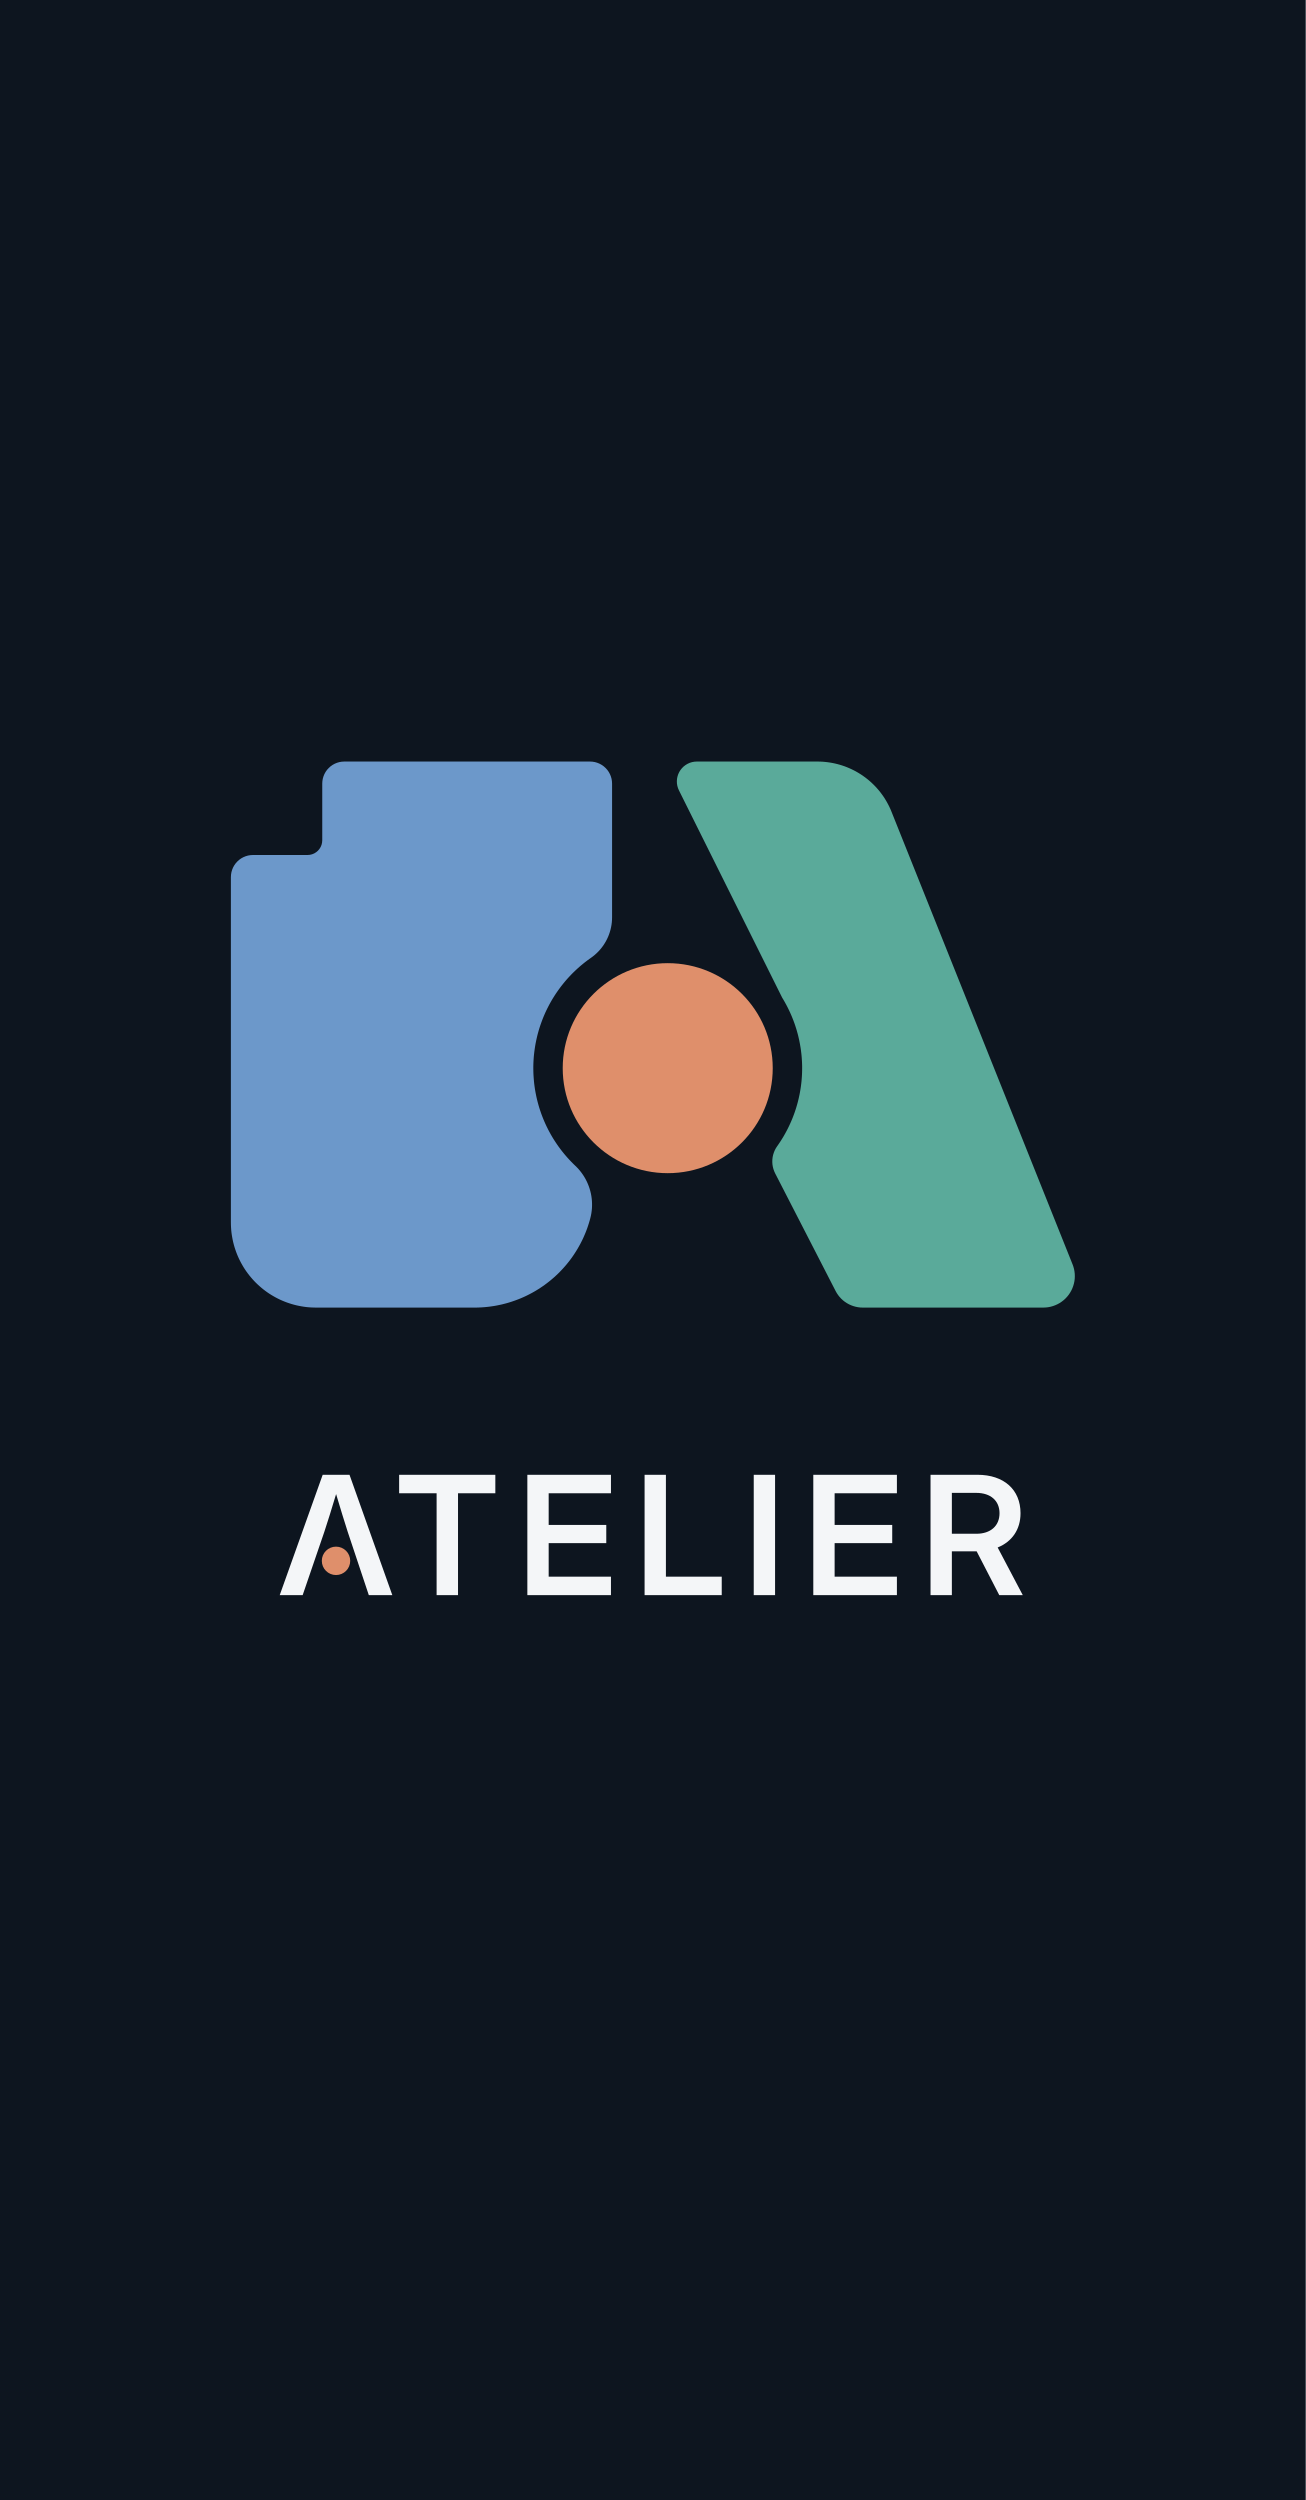
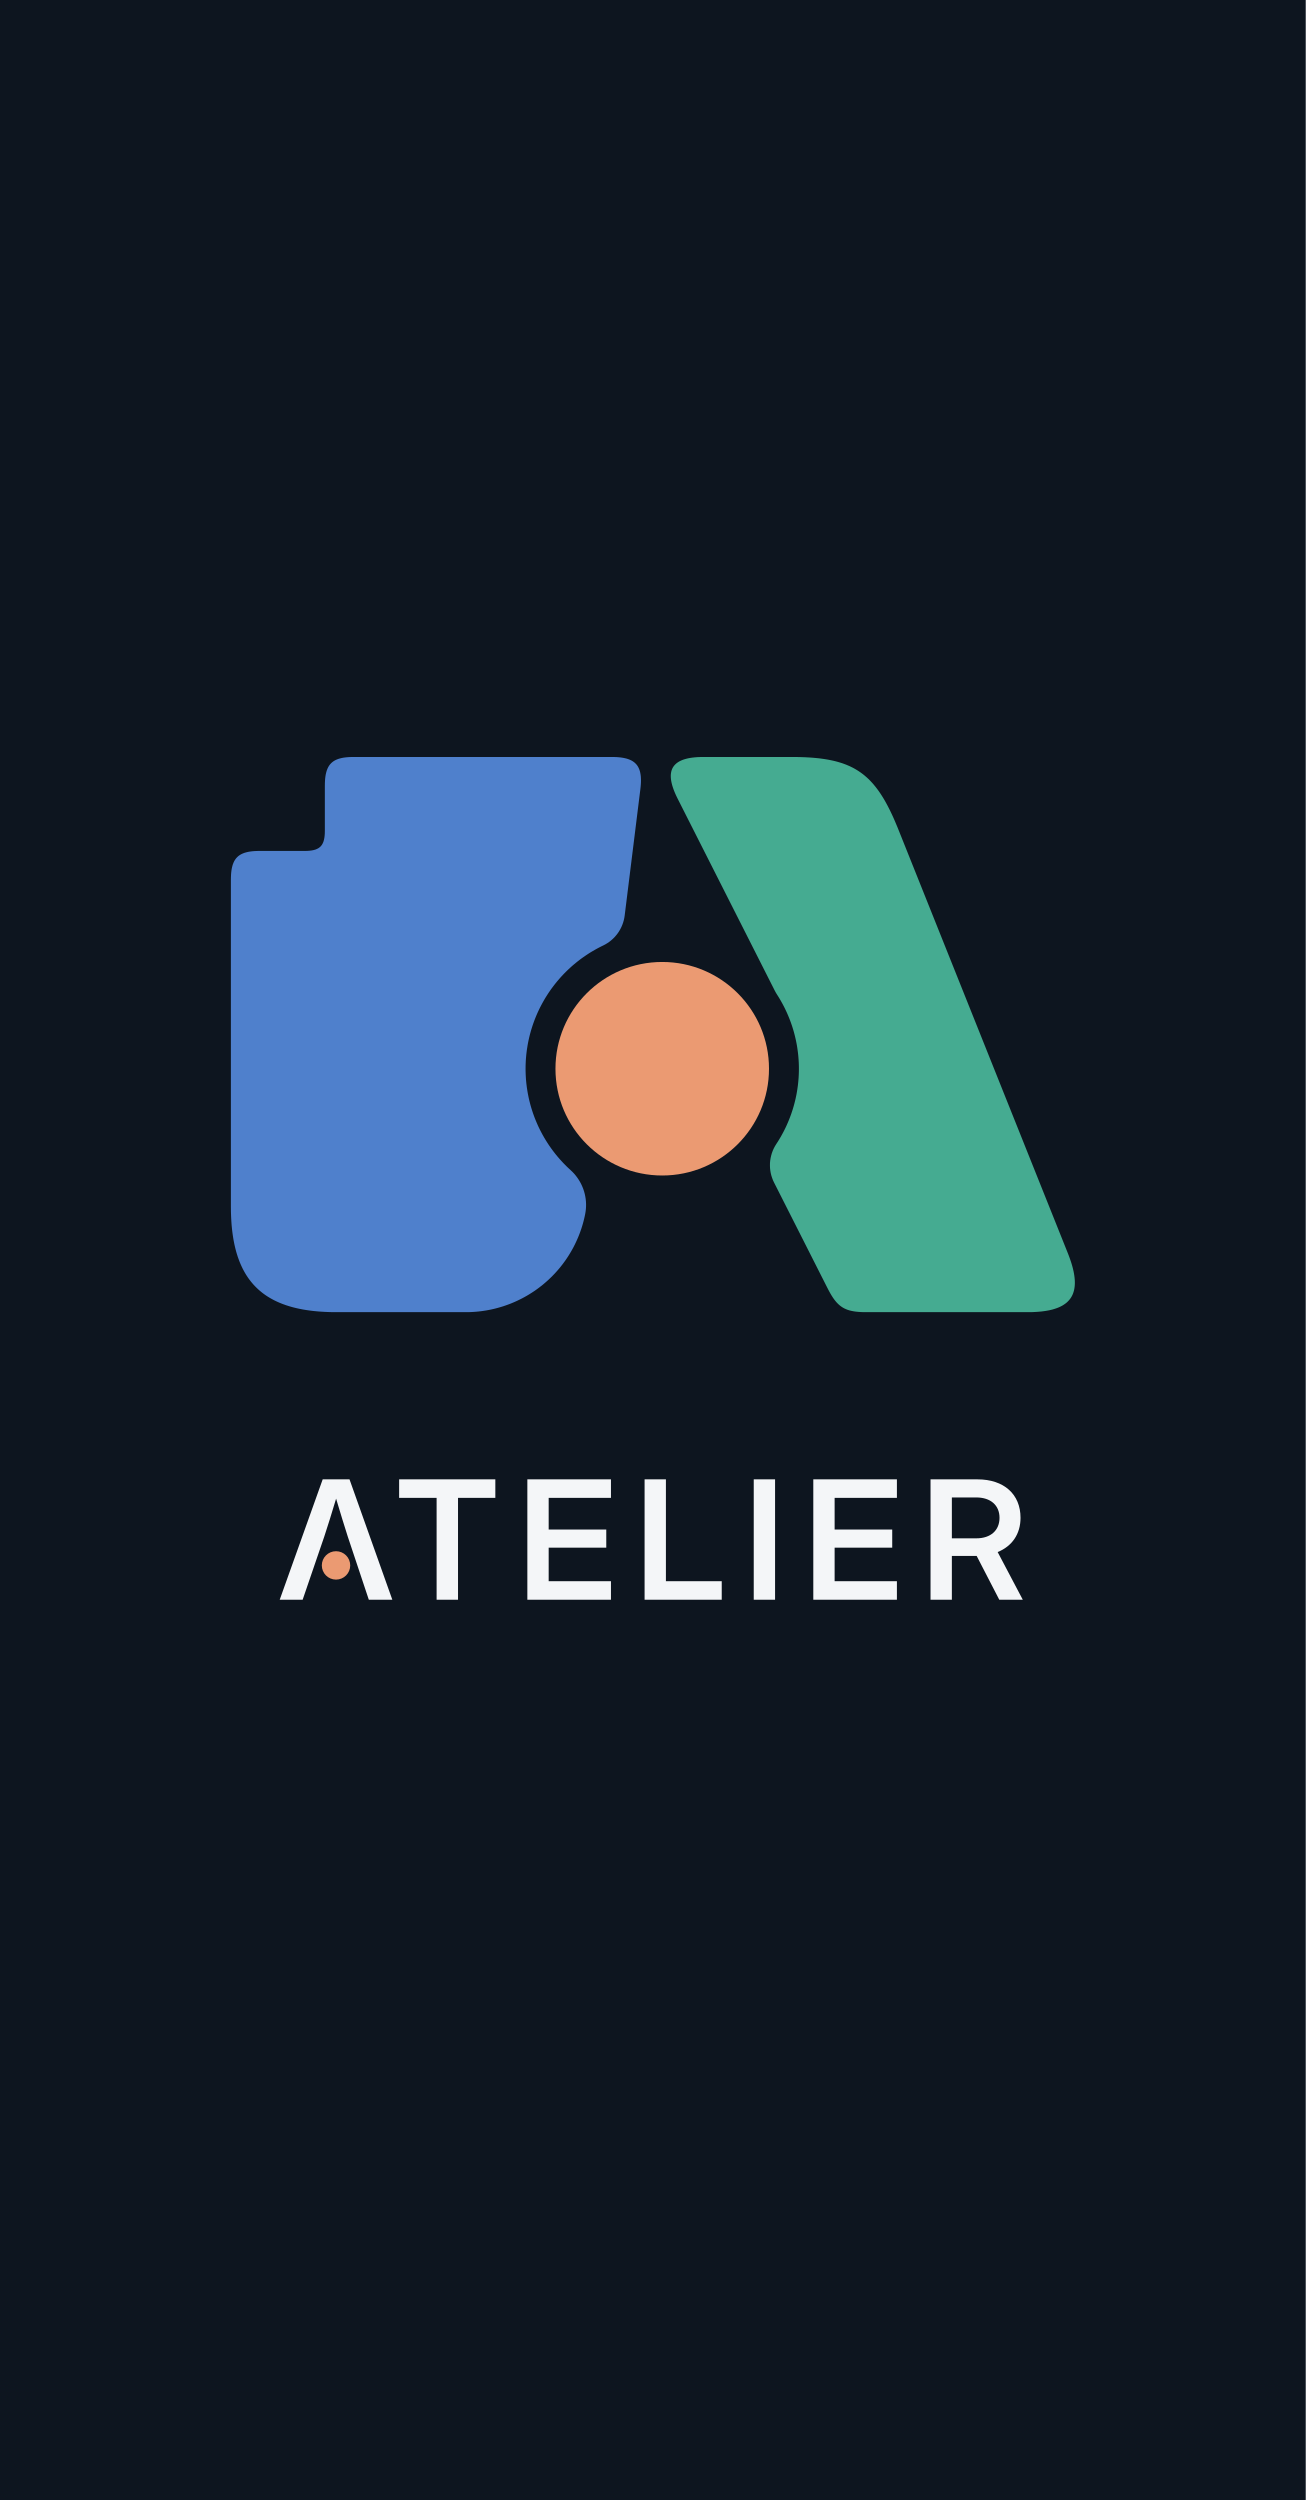
<svg xmlns="http://www.w3.org/2000/svg" viewBox="0 0 164 314">
  <rect width="164" height="314" fill="#0D151F" />
-   <g transform="translate(29.000 95.650) scale(0.26378)">
-     <path id="texture" fill="#6C98CA" d="M54.00 -0.00L171.00 -0.00L172.18 0.07L173.34 0.26L174.47 0.59L175.56 1.04L176.59 1.61L177.55 2.29L178.42 3.08L179.21 3.95L179.89 4.91L180.46 5.94L180.91 7.03L181.24 8.16L181.43 9.32L181.50 10.50L181.50 74.19L181.47 75.38L181.38 76.57L181.23 77.75L181.02 78.92L180.75 80.08L180.42 81.23L180.04 82.35L179.60 83.46L179.10 84.54L178.55 85.60L177.94 86.62L177.29 87.62L176.59 88.57L175.83 89.50L175.04 90.38L174.19 91.22L173.31 92.02L172.39 92.77L171.43 93.48L170.70 93.99L169.97 94.52L169.26 95.06L168.55 95.60L167.85 96.16L167.16 96.73L166.47 97.30L165.80 97.89L165.13 98.48L164.47 99.09L163.82 99.70L163.17 100.32L162.54 100.95L161.91 101.59L161.30 102.24L160.69 102.90L160.09 103.56L159.50 104.24L158.92 104.92L158.36 105.61L157.80 106.31L157.25 107.01L156.71 107.73L156.18 108.45L155.66 109.18L155.15 109.91L154.65 110.65L154.16 111.40L153.68 112.16L153.21 112.92L152.75 113.69L152.31 114.47L151.87 115.25L151.45 116.03L151.04 116.83L150.63 117.63L150.24 118.43L149.86 119.24L149.49 120.06L149.14 120.88L148.79 121.70L148.46 122.53L148.14 123.37L147.83 124.21L147.53 125.05L147.24 125.90L146.96 126.75L146.70 127.60L146.45 128.46L146.21 129.32L145.98 130.19L145.77 131.06L145.57 131.93L145.38 132.80L145.20 133.68L145.03 134.56L144.88 135.44L144.74 136.32L144.61 137.21L144.49 138.10L144.39 138.98L144.29 139.87L144.21 140.77L144.15 141.66L144.09 142.55L144.05 143.44L144.02 144.34L144.00 145.23L144.00 146.13L144.01 147.02L144.03 147.92L144.06 148.81L144.11 149.70L144.17 150.60L144.24 151.49L144.32 152.38L144.41 153.27L144.52 154.16L144.64 155.04L144.77 155.93L144.92 156.81L145.08 157.69L145.25 158.57L145.43 159.45L145.62 160.32L145.83 161.19L146.05 162.06L146.28 162.92L146.52 163.78L146.77 164.64L147.04 165.49L147.32 166.34L147.61 167.19L147.91 168.03L148.23 168.87L148.55 169.70L148.89 170.53L149.24 171.36L149.60 172.18L149.97 172.99L150.35 173.80L150.75 174.60L151.15 175.40L151.57 176.19L152.00 176.98L152.43 177.76L152.88 178.53L153.34 179.30L153.81 180.06L154.30 180.81L154.79 181.56L155.29 182.30L155.80 183.03L156.33 183.76L156.86 184.48L157.40 185.19L157.95 185.89L158.52 186.59L159.09 187.28L159.67 187.95L160.26 188.63L160.86 189.29L161.47 189.94L162.09 190.59L162.72 191.23L163.35 191.86L164.00 192.48L164.84 193.31L165.64 194.18L166.40 195.09L167.12 196.04L167.79 197.01L168.42 198.02L169.00 199.05L169.53 200.11L170.01 201.20L170.44 202.30L170.82 203.43L171.15 204.57L171.42 205.72L171.64 206.88L171.80 208.06L171.91 209.24L171.96 210.42L171.96 211.61L171.91 212.79L171.79 213.97L171.63 215.15L171.41 216.31L171.13 217.46L170.82 218.61L170.48 219.75L170.12 220.88L169.74 222.01L169.33 223.13L168.90 224.23L168.44 225.33L167.97 226.42L167.47 227.50L166.94 228.57L166.40 229.63L165.83 230.67L165.24 231.71L164.63 232.73L164.00 233.73L163.35 234.73L162.68 235.71L161.99 236.68L161.28 237.63L160.54 238.57L159.79 239.49L159.02 240.39L158.23 241.28L157.42 242.15L156.60 243.01L155.76 243.85L154.89 244.67L154.02 245.47L153.12 246.25L152.21 247.02L151.29 247.76L150.34 248.49L149.39 249.20L148.42 249.88L147.43 250.55L146.43 251.20L145.42 251.82L144.40 252.42L143.36 253.00L142.31 253.56L141.25 254.10L140.18 254.62L139.10 255.11L138.01 255.58L136.90 256.03L135.79 256.45L134.67 256.85L133.55 257.23L132.41 257.59L131.27 257.92L130.12 258.22L128.97 258.51L127.80 258.76L126.64 259.00L125.47 259.21L124.29 259.39L123.12 259.55L121.93 259.69L120.75 259.80L119.56 259.89L118.38 259.95L117.19 259.99L116.00 260.00L40.50 260.00L39.32 259.98L38.15 259.93L36.97 259.85L35.80 259.73L34.63 259.57L33.47 259.38L32.31 259.16L31.16 258.91L30.02 258.62L28.88 258.30L27.76 257.94L26.65 257.56L25.55 257.14L24.46 256.69L23.38 256.21L22.32 255.69L21.28 255.15L20.25 254.57L19.24 253.97L18.24 253.34L17.27 252.68L16.32 251.99L15.38 251.27L14.47 250.52L13.58 249.75L12.71 248.96L11.86 248.14L11.04 247.29L10.25 246.42L9.48 245.53L8.73 244.62L8.01 243.68L7.32 242.73L6.66 241.76L6.03 240.76L5.43 239.75L4.85 238.72L4.31 237.68L3.79 236.62L3.31 235.54L2.86 234.45L2.44 233.35L2.06 232.24L1.70 231.12L1.38 229.98L1.09 228.84L0.84 227.69L0.62 226.53L0.43 225.37L0.27 224.20L0.15 223.03L0.07 221.85L0.02 220.68L-0.00 219.50L-0.00 55.00L0.07 53.82L0.26 52.66L0.59 51.53L1.04 50.44L1.61 49.41L2.29 48.45L3.08 47.58L3.95 46.79L4.91 46.11L5.94 45.54L7.03 45.09L8.16 44.76L9.32 44.57L10.50 44.50L36.50 44.50L37.60 44.41L38.66 44.16L39.68 43.74L40.61 43.16L41.45 42.45L42.16 41.61L42.74 40.68L43.16 39.66L43.41 38.60L43.50 37.50L43.50 10.50L43.57 9.32L43.76 8.16L44.09 7.03L44.54 5.94L45.11 4.91L45.79 3.95L46.58 3.08L47.45 2.29L48.41 1.61L49.44 1.04L50.53 0.59L51.66 0.26L52.82 0.07L54.00 -0.00Z" />
-     <path id="mesh" fill="#5AAA9A" d="M221.84 0.00L279.27 0.00L280.46 0.02L281.65 0.07L282.84 0.17L284.02 0.30L285.20 0.47L286.37 0.67L287.54 0.91L288.70 1.19L289.84 1.50L290.98 1.85L292.11 2.23L293.22 2.65L294.32 3.11L295.41 3.60L296.48 4.12L297.53 4.67L298.56 5.26L299.58 5.88L300.58 6.53L301.55 7.22L302.50 7.93L303.44 8.67L304.34 9.44L305.22 10.24L306.08 11.07L306.91 11.92L307.71 12.80L308.49 13.70L309.24 14.63L309.95 15.58L310.64 16.55L311.30 17.54L311.92 18.56L312.51 19.59L313.07 20.64L313.60 21.71L314.10 22.79L314.55 23.89L400.77 239.43L401.16 240.53L401.47 241.66L401.68 242.81L401.81 243.98L401.84 245.15L401.79 246.32L401.64 247.48L401.40 248.62L401.07 249.75L400.66 250.84L400.16 251.90L399.58 252.92L398.93 253.89L398.20 254.80L397.40 255.66L396.54 256.45L395.61 257.17L394.64 257.82L393.62 258.38L392.55 258.87L391.45 259.27L390.32 259.59L389.18 259.82L388.01 259.95L386.84 260.00L300.85 260.00L299.72 259.96L298.59 259.82L297.48 259.60L296.38 259.29L295.32 258.90L294.29 258.43L293.30 257.88L292.35 257.25L291.46 256.55L290.62 255.78L289.85 254.95L289.15 254.06L288.51 253.12L287.95 252.13L259.17 196.13L258.70 195.09L258.32 194.02L258.04 192.91L257.86 191.79L257.79 190.65L257.82 189.51L257.95 188.38L258.19 187.26L258.53 186.18L258.96 185.12L259.49 184.11L260.11 183.16L260.63 182.42L261.13 181.68L261.63 180.93L262.11 180.18L262.58 179.42L263.05 178.65L263.50 177.87L263.94 177.09L264.37 176.30L264.79 175.51L265.20 174.71L265.59 173.91L265.98 173.10L266.35 172.28L266.72 171.46L267.07 170.64L267.41 169.81L267.74 168.97L268.05 168.13L268.36 167.29L268.65 166.44L268.93 165.59L269.20 164.73L269.45 163.87L269.70 163.01L269.93 162.14L270.15 161.27L270.36 160.40L270.55 159.52L270.74 158.65L270.91 157.76L271.07 156.88L271.21 156.00L271.35 155.11L271.47 154.22L271.58 153.33L271.68 152.44L271.76 151.55L271.83 150.65L271.89 149.76L271.94 148.86L271.97 147.96L271.99 147.07L272.00 146.17L272.00 145.27L271.98 144.38L271.95 143.48L271.91 142.58L271.85 141.69L271.79 140.79L271.71 139.90L271.62 139.01L271.51 138.12L271.40 137.23L271.27 136.34L271.12 135.45L270.97 134.57L270.80 133.69L270.63 132.81L270.43 131.93L270.23 131.06L270.02 130.19L269.79 129.32L269.55 128.45L269.30 127.59L269.03 126.74L268.76 125.88L268.47 125.03L268.17 124.19L267.86 123.35L267.53 122.51L267.20 121.68L266.85 120.85L266.49 120.03L266.12 119.21L265.74 118.40L265.35 117.59L264.95 116.79L264.53 115.99L264.10 115.20L263.67 114.42L263.22 113.64L262.76 112.87L262.49 112.41L262.25 111.94L213.34 13.73L212.90 12.69L212.58 11.60L212.39 10.48L212.35 9.35L212.43 8.21L212.65 7.10L213.00 6.02L213.48 4.99L214.08 4.03L214.79 3.14L215.60 2.34L216.50 1.65L217.47 1.07L218.51 0.60L219.59 0.27L220.71 0.07L221.84 0.00Z" />
-     <circle id="material" fill="#DF8F6B" cx="208.0" cy="146.0" r="50.0" />
+   <g transform="translate(29.000 95.076) scale(0.2682)">
+     <path id="texture" fill="#4F80CC" d="M57.50 0.00L178.36 0.00L179.54 0.02L180.66 0.06L181.72 0.14L182.73 0.25L183.68 0.40L184.57 0.58L185.41 0.79L186.19 1.05L186.93 1.34L187.60 1.66L188.23 2.03L188.81 2.44L189.33 2.89L189.81 3.38L190.24 3.91L190.62 4.49L190.95 5.11L191.24 5.78L191.48 6.49L191.68 7.26L191.83 8.07L191.95 8.93L192.01 9.83L192.04 10.80L192.03 11.81L191.97 12.87L191.88 13.99L191.75 15.16L184.41 74.28L184.24 75.39L183.99 76.49L183.68 77.57L183.30 78.63L182.86 79.66L182.35 80.67L181.79 81.64L181.16 82.57L180.47 83.46L179.73 84.31L178.94 85.11L178.10 85.86L177.22 86.56L176.29 87.19L175.33 87.77L174.33 88.29L173.52 88.68L172.72 89.09L171.93 89.50L171.14 89.93L170.36 90.37L169.59 90.82L168.82 91.27L168.05 91.74L167.30 92.22L166.55 92.72L165.81 93.22L165.07 93.73L164.34 94.25L163.62 94.78L162.91 95.33L162.20 95.88L161.51 96.44L160.82 97.01L160.13 97.59L159.46 98.18L158.80 98.78L158.14 99.39L157.49 100.01L156.85 100.64L156.22 101.27L155.60 101.92L154.99 102.57L154.38 103.24L153.79 103.91L153.21 104.59L152.63 105.27L152.07 105.97L151.51 106.67L150.97 107.38L150.43 108.10L149.90 108.82L149.39 109.56L148.88 110.30L148.39 111.04L147.91 111.80L147.43 112.56L146.97 113.32L146.52 114.10L146.08 114.88L145.65 115.66L145.23 116.46L144.82 117.25L144.42 118.06L144.04 118.86L143.66 119.68L143.30 120.50L142.95 121.32L142.61 122.15L142.28 122.98L141.97 123.82L141.66 124.66L141.37 125.51L141.09 126.36L140.82 127.22L140.56 128.07L140.32 128.94L140.08 129.80L139.86 130.67L139.65 131.54L139.46 132.41L139.27 133.29L139.10 134.17L138.94 135.05L138.80 135.94L138.66 136.82L138.54 137.71L138.43 138.60L138.33 139.49L138.25 140.38L138.17 141.27L138.11 142.17L138.07 143.06L138.03 143.96L138.01 144.85L138.00 145.75L138.00 146.64L138.02 147.54L138.05 148.43L138.09 149.33L138.14 150.22L138.20 151.12L138.28 152.01L138.37 152.90L138.48 153.79L138.59 154.68L138.72 155.56L138.86 156.45L139.01 157.33L139.18 158.21L139.35 159.09L139.54 159.97L139.74 160.84L139.96 161.71L140.18 162.58L140.42 163.44L140.67 164.30L140.93 165.16L141.21 166.01L141.49 166.86L141.79 167.70L142.10 168.54L142.42 169.38L142.76 170.21L143.10 171.04L143.46 171.86L143.82 172.68L144.20 173.49L144.59 174.29L145.00 175.10L145.41 175.89L145.83 176.68L146.27 177.46L146.71 178.24L147.17 179.01L147.64 179.77L148.12 180.53L148.60 181.28L149.10 182.03L149.61 182.76L150.13 183.49L150.66 184.22L151.20 184.93L151.75 185.64L152.31 186.34L152.88 187.03L153.46 187.71L154.05 188.39L154.65 189.05L155.25 189.71L155.87 190.36L156.50 191.00L157.13 191.64L157.77 192.26L158.42 192.87L159.08 193.48L159.95 194.30L160.77 195.17L161.54 196.09L162.25 197.04L162.92 198.03L163.53 199.06L164.09 200.12L164.58 201.20L165.02 202.31L165.40 203.45L165.71 204.60L165.96 205.77L166.15 206.95L166.27 208.13L166.33 209.33L166.32 210.52L166.25 211.71L166.11 212.90L165.91 214.08L165.67 215.24L165.40 216.40L165.11 217.55L164.80 218.69L164.46 219.83L164.10 220.96L163.71 222.08L163.30 223.20L162.87 224.31L162.41 225.40L161.93 226.49L161.43 227.57L160.91 228.63L160.37 229.69L159.80 230.73L159.21 231.76L158.60 232.78L157.97 233.79L157.32 234.78L156.65 235.76L155.95 236.73L155.24 237.68L154.51 238.61L153.76 239.53L152.99 240.43L152.20 241.32L151.39 242.19L150.56 243.05L149.72 243.88L148.86 244.70L147.98 245.50L147.09 246.28L146.18 247.05L145.25 247.79L144.31 248.52L143.36 249.22L142.39 249.91L141.40 250.57L140.40 251.21L139.39 251.84L138.37 252.44L137.33 253.02L136.28 253.58L135.22 254.11L134.15 254.63L133.07 255.12L131.98 255.59L130.88 256.04L129.77 256.46L128.65 256.86L127.53 257.24L126.39 257.59L125.25 257.92L124.10 258.23L122.95 258.51L121.79 258.77L120.63 259.00L119.46 259.21L118.28 259.39L117.11 259.56L115.93 259.69L114.75 259.80L113.56 259.89L112.37 259.95L111.19 259.99L110.00 260.00L49.50 260.00L48.35 259.99L47.21 259.98L46.09 259.95L44.98 259.91L43.89 259.86L42.81 259.80L41.75 259.73L40.70 259.65L39.67 259.55L38.65 259.45L37.64 259.33L36.65 259.20L35.68 259.06L34.71 258.91L33.76 258.75L32.83 258.57L31.91 258.39L31.00 258.19L30.11 257.98L29.24 257.76L28.37 257.53L27.52 257.28L26.69 257.02L25.86 256.76L25.06 256.47L24.26 256.18L23.48 255.88L22.71 255.56L21.96 255.23L21.22 254.89L20.49 254.54L19.78 254.17L19.08 253.79L18.39 253.40L17.72 253.00L17.06 252.59L16.41 252.16L15.78 251.72L15.16 251.27L14.55 250.80L13.96 250.32L13.38 249.83L12.81 249.33L12.26 248.81L11.72 248.28L11.19 247.74L10.67 247.19L10.17 246.62L9.68 246.04L9.20 245.45L8.73 244.84L8.28 244.22L7.84 243.59L7.41 242.94L7.00 242.28L6.60 241.61L6.21 240.92L5.83 240.22L5.46 239.51L5.11 238.78L4.77 238.04L4.44 237.29L4.12 236.52L3.82 235.74L3.53 234.94L3.24 234.14L2.98 233.31L2.72 232.48L2.47 231.63L2.24 230.76L2.02 229.89L1.81 229.00L1.61 228.09L1.43 227.17L1.25 226.24L1.09 225.29L0.94 224.32L0.80 223.35L0.67 222.36L0.55 221.35L0.45 220.33L0.35 219.30L0.27 218.25L0.20 217.19L0.14 216.11L0.09 215.02L0.05 213.91L0.02 212.79L0.01 211.65L0.00 210.50L0.00 57.50L0.02 56.26L0.07 55.09L0.16 53.99L0.29 52.96L0.46 51.99L0.68 51.09L0.93 50.25L1.24 49.47L1.58 48.75L1.98 48.09L2.43 47.48L2.93 46.93L3.48 46.43L4.09 45.98L4.75 45.58L5.47 45.24L6.25 44.93L7.09 44.68L7.99 44.46L8.96 44.29L9.99 44.16L11.09 44.07L12.26 44.02L13.50 44.00L34.55 44.00L35.76 43.98L36.87 43.90L37.89 43.77L38.82 43.58L39.66 43.34L40.41 43.02L41.09 42.65L41.68 42.20L42.20 41.68L42.65 41.09L43.02 40.41L43.34 39.66L43.58 38.82L43.77 37.89L43.90 36.87L43.98 35.76L44.00 34.55L44.00 13.50L44.02 12.26L44.07 11.09L44.16 9.99L44.29 8.96L44.46 7.99L44.68 7.09L44.93 6.25L45.24 5.47L45.58 4.75L45.98 4.09L46.43 3.48L46.93 2.93L47.48 2.43L48.09 1.98L48.75 1.58L49.47 1.24L50.25 0.93L51.09 0.68L51.99 0.46L52.96 0.29L53.99 0.16L55.09 0.07L56.26 0.02L57.50 0.00Z" />
+     <path id="mesh" fill="#45AB91" d="M221.29 0.00L262.44 0.00L263.73 0.00L264.99 0.02L266.22 0.04L267.44 0.08L268.63 0.12L269.80 0.18L270.94 0.24L272.06 0.32L273.16 0.41L274.24 0.51L275.30 0.62L276.34 0.75L277.35 0.89L278.35 1.04L279.33 1.20L280.29 1.38L281.22 1.57L282.15 1.77L283.05 1.99L283.93 2.22L284.80 2.47L285.65 2.73L286.49 3.00L287.30 3.30L288.11 3.60L288.89 3.93L289.67 4.26L290.42 4.62L291.17 4.99L291.90 5.38L292.61 5.79L293.31 6.21L294.00 6.65L294.68 7.11L295.35 7.59L296.00 8.08L296.64 8.59L297.27 9.13L297.90 9.68L298.51 10.25L299.11 10.84L299.70 11.45L300.28 12.08L300.86 12.73L301.42 13.41L301.98 14.10L302.53 14.81L303.08 15.55L303.62 16.31L304.15 17.09L304.67 17.89L305.19 18.71L305.71 19.56L306.22 20.43L306.72 21.32L307.22 22.24L307.72 23.18L308.21 24.14L308.71 25.13L309.19 26.14L309.68 27.18L310.17 28.25L310.65 29.33L311.13 30.45L311.61 31.59L312.10 32.75L312.58 33.94L391.89 232.23L392.31 233.30L392.70 234.35L393.06 235.37L393.40 236.37L393.71 237.35L393.99 238.31L394.24 239.24L394.46 240.15L394.66 241.04L394.82 241.91L394.96 242.75L395.07 243.58L395.15 244.38L395.21 245.16L395.23 245.92L395.23 246.66L395.19 247.38L395.13 248.07L395.04 248.75L394.92 249.40L394.77 250.04L394.59 250.65L394.39 251.24L394.15 251.82L393.89 252.37L393.59 252.90L393.27 253.41L392.91 253.90L392.53 254.37L392.11 254.82L391.67 255.26L391.20 255.67L390.69 256.06L390.16 256.43L389.60 256.79L389.01 257.12L388.38 257.44L387.73 257.74L387.04 258.01L386.33 258.27L385.58 258.51L384.81 258.74L384.00 258.94L383.17 259.13L382.30 259.29L381.40 259.44L380.47 259.57L379.51 259.69L378.52 259.78L377.49 259.86L376.44 259.92L375.36 259.97L374.24 259.99L373.09 260.00L297.54 260.00L296.22 259.99L294.97 259.94L293.80 259.86L292.69 259.75L291.64 259.60L290.66 259.41L289.72 259.18L288.84 258.91L288.01 258.58L287.21 258.21L286.45 257.78L285.73 257.30L285.04 256.76L284.37 256.16L283.72 255.49L283.10 254.77L282.48 253.97L281.88 253.11L281.28 252.17L280.68 251.15L280.08 250.06L279.47 248.89L254.37 199.30L253.87 198.23L253.45 197.12L253.09 196.00L252.81 194.85L252.61 193.68L252.48 192.50L252.44 191.32L252.46 190.14L252.57 188.96L252.76 187.79L253.02 186.64L253.35 185.50L253.76 184.39L254.24 183.31L254.79 182.27L255.41 181.26L255.90 180.51L256.38 179.75L256.84 178.99L257.30 178.22L257.74 177.45L258.17 176.67L258.60 175.88L259.01 175.09L259.41 174.29L259.80 173.49L260.18 172.68L260.54 171.86L260.90 171.04L261.24 170.22L261.57 169.39L261.89 168.56L262.20 167.72L262.50 166.88L262.78 166.03L263.06 165.18L263.32 164.33L263.57 163.47L263.81 162.61L264.03 161.74L264.25 160.88L264.45 160.01L264.64 159.13L264.82 158.26L264.98 157.38L265.13 156.50L265.27 155.62L265.40 154.74L265.52 153.85L265.62 152.96L265.71 152.07L265.79 151.18L265.86 150.29L265.91 149.40L265.95 148.51L265.98 147.62L266.00 146.73L266.00 145.83L265.99 144.94L265.97 144.05L265.94 143.15L265.89 142.26L265.83 141.37L265.76 140.48L265.68 139.59L265.58 138.70L265.47 137.82L265.35 136.93L265.22 136.05L265.08 135.17L264.92 134.29L264.75 133.41L264.57 132.54L264.37 131.67L264.17 130.80L263.95 129.93L263.72 129.07L263.48 128.21L263.22 127.35L262.96 126.50L262.68 125.65L262.39 124.81L262.09 123.97L261.77 123.13L261.45 122.30L261.11 121.47L260.76 120.65L260.41 119.83L260.03 119.02L259.65 118.21L259.26 117.41L258.85 116.61L258.44 115.82L258.01 115.04L257.57 114.26L257.13 113.49L256.67 112.72L256.20 111.96L255.72 111.21L255.22 110.39L254.76 109.55L209.25 19.60L208.76 18.60L208.31 17.64L207.90 16.70L207.53 15.78L207.20 14.90L206.91 14.04L206.66 13.21L206.45 12.40L206.28 11.62L206.15 10.87L206.06 10.14L206.01 9.44L206.00 8.77L206.03 8.12L206.11 7.50L206.22 6.90L206.37 6.33L206.57 5.78L206.80 5.26L207.08 4.76L207.40 4.29L207.76 3.85L208.16 3.43L208.60 3.03L209.08 2.66L209.60 2.31L210.17 1.99L210.77 1.70L211.42 1.42L212.11 1.17L212.84 0.95L213.61 0.75L214.42 0.57L215.28 0.42L216.18 0.29L217.12 0.19L218.10 0.10L219.12 0.05L220.19 0.01L221.29 0.00Z" />
+     <circle id="material" fill="#EB9A72" cx="202.0" cy="146.0" r="50.0" />
  </g>
-   <g transform="translate(35.000 185.233) scale(0.010146)">
+   <g transform="translate(35.000 185.807) scale(0.010146)">
    <path fill="#F4F6F8" d="M13 1490H297L565 707C610 570 655 427 711 239C767 427 811 570 855 707L1116 1490H1407L877 0H545Z M1491.28 229H1955.28V1490H2220.28V229H2682.28V0H1491.28Z M3078.56 1490H4113.56V1261H3342.56V846H4055.56V621H3342.56V229H4113.56V0H3078.56Z M4529.84 1490H5484.84V1261H4793.84V0H4529.84Z M6145.12 0H5881.12V1490H6145.12Z M6618.4 1490H7653.4V1261H6882.4V846H7595.4V621H6882.4V229H7653.4V0H6618.4Z M8069.68 1490H8333.68V948H8633.68C8636.68 948 8638.68 948 8640.68 948L8920.68 1490H9211.68L8900.68 900C9077.68 828 9183.68 679 9183.68 476C9183.68 184 8978.68 0 8650.68 0H8069.68ZM8333.68 730V224H8635.68C8813.68 224 8923.68 321 8923.68 476C8923.68 632 8813.68 730 8637.68 730Z" />
-     <circle fill="#DF8F6B" cx="710.0" cy="1065.3" r="175.8" />
+     <circle fill="#EB9A72" cx="710.0" cy="1065.3" r="175.8" />
  </g>
</svg>
